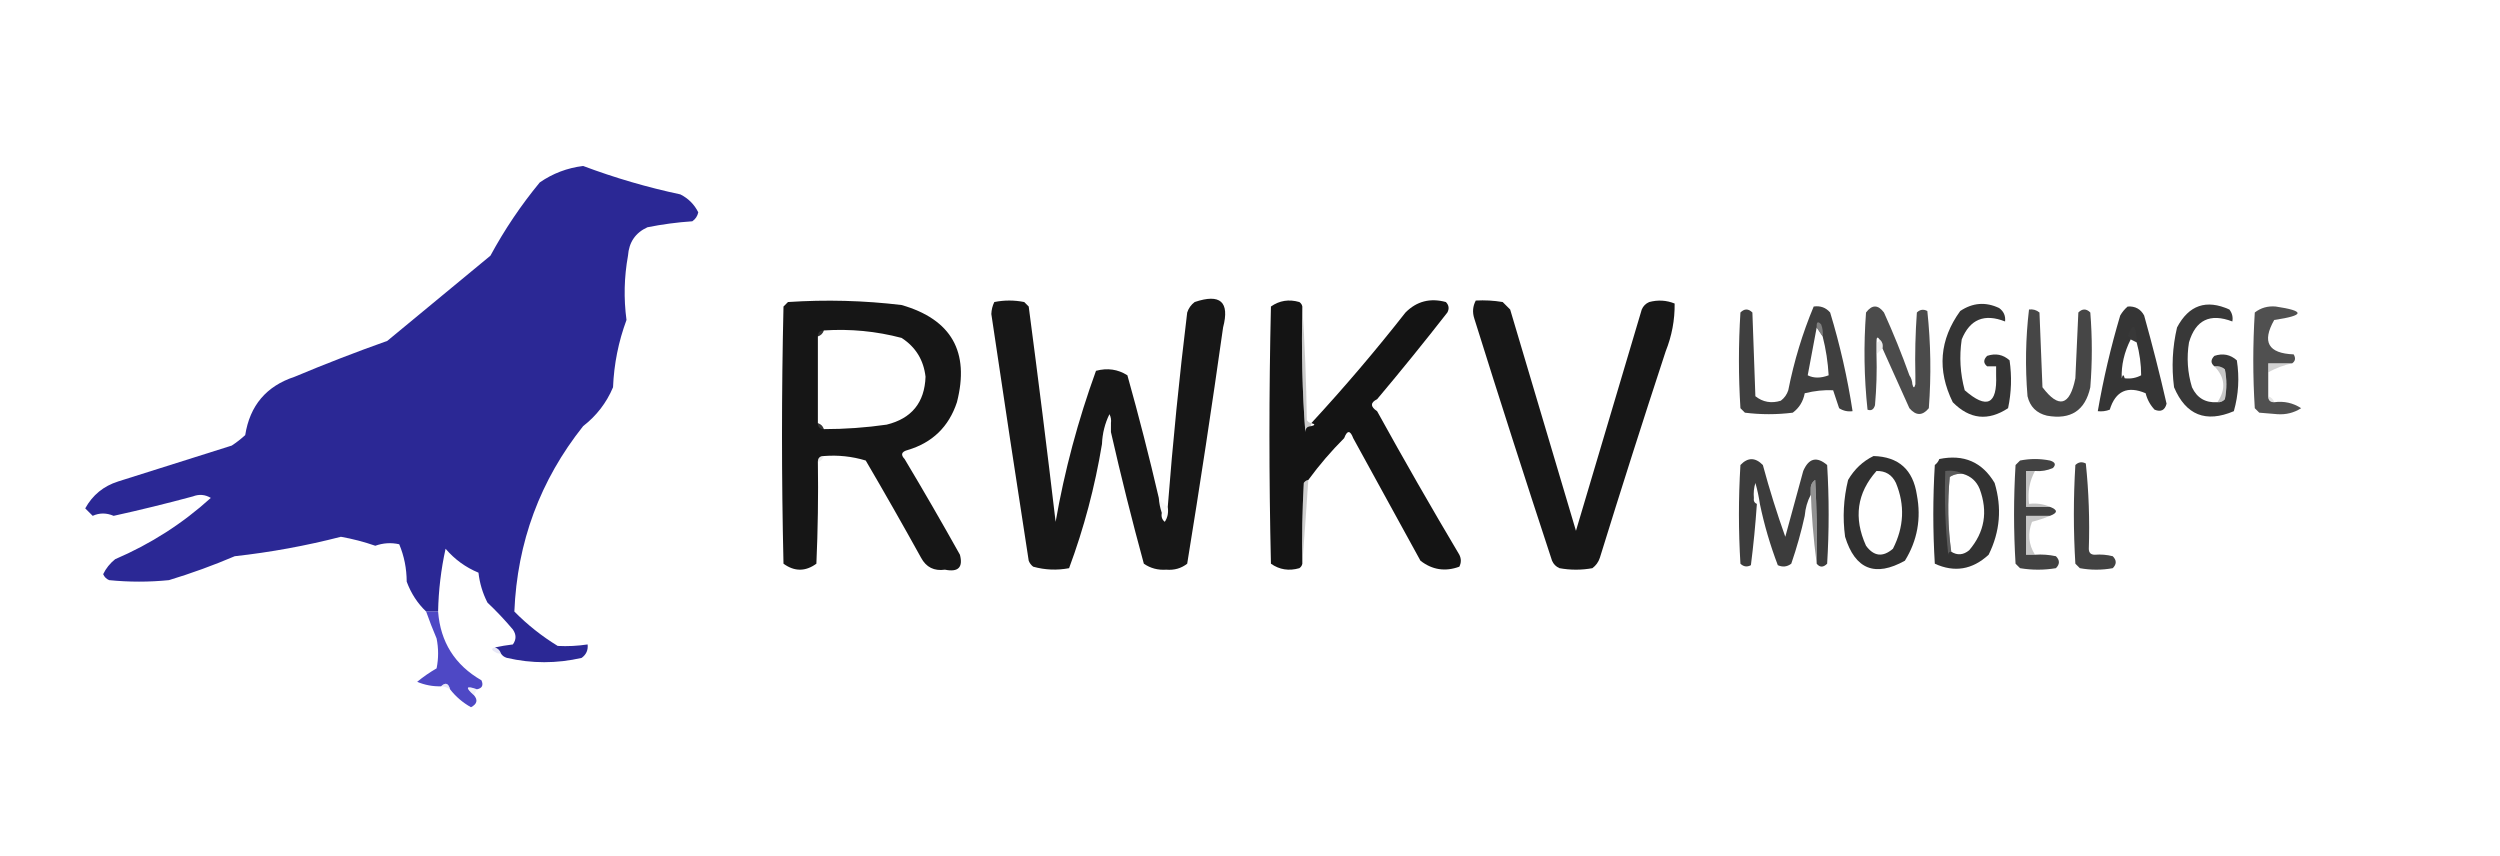
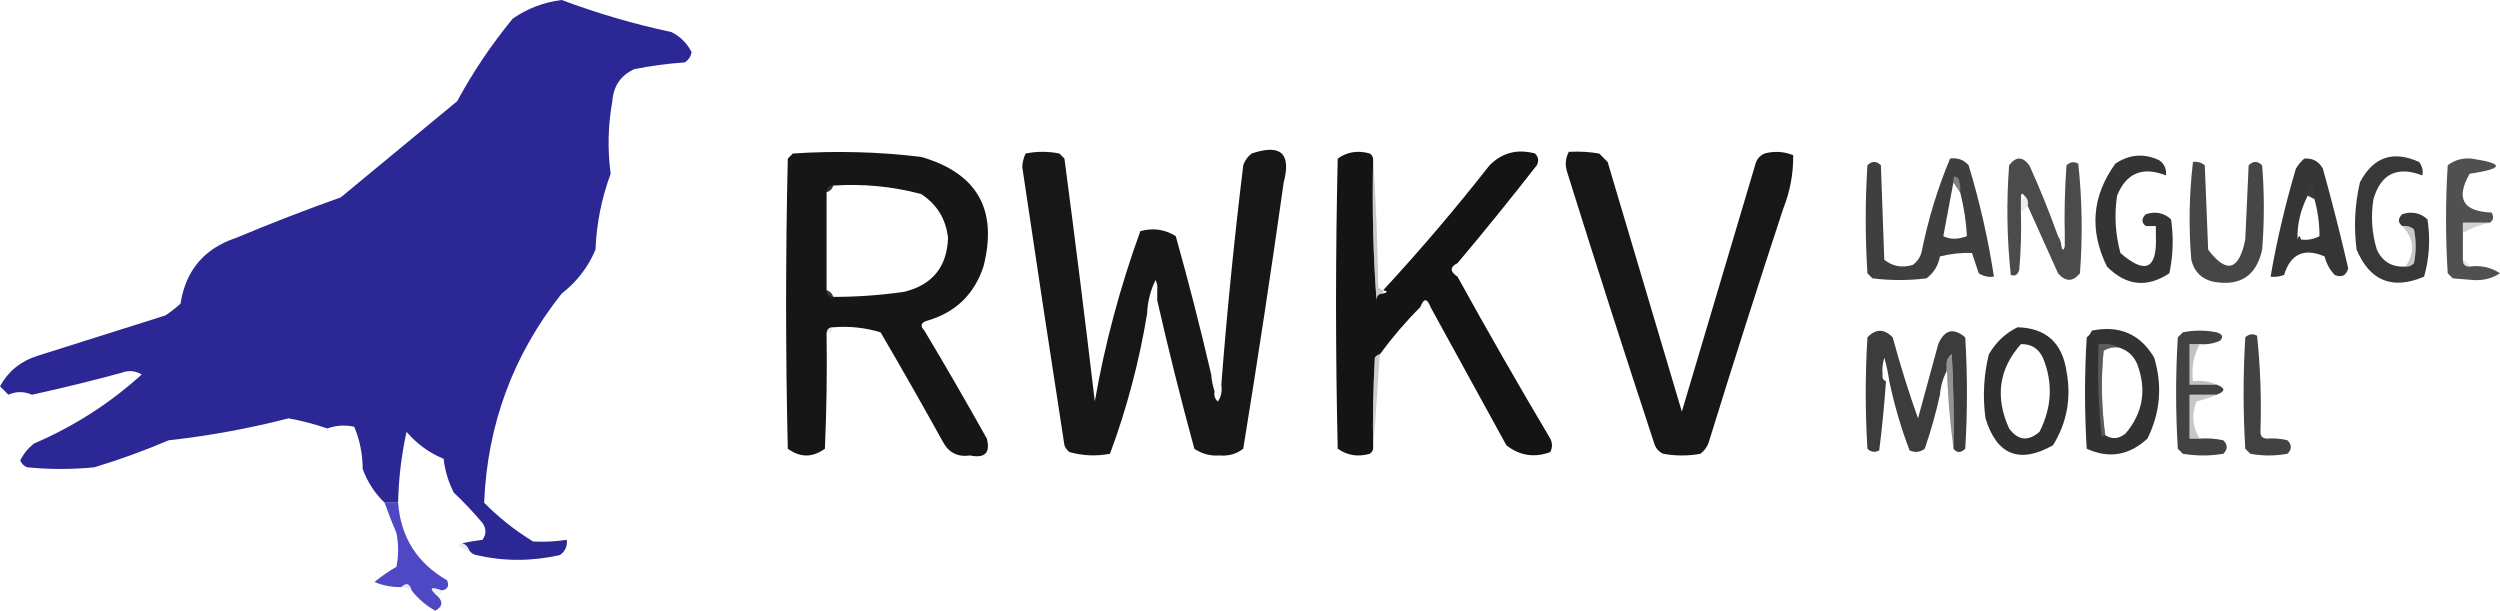
- <svg xmlns="http://www.w3.org/2000/svg" version="1.1" width="836px" height="286px" style="shape-rendering:geometricPrecision; text-rendering:geometricPrecision; image-rendering:optimizeQuality; fill-rule:evenodd; clip-rule:evenodd">
-   <g>
-     <path style="opacity:0.288" fill="#fefffe" d="M -0.5,-0.5 C 0.167,-0.5 0.833,-0.5 1.5,-0.5C 1.167,0.5 0.5,1.167 -0.5,1.5C -0.5,0.833 -0.5,0.167 -0.5,-0.5 Z" />
+ <svg xmlns="http://www.w3.org/2000/svg" version="1.1" width="741" height="181" style="clip-rule:evenodd;fill-rule:evenodd;image-rendering:optimizeQuality;shape-rendering:geometricPrecision;text-rendering:geometricPrecision" id="svg50">
+   <defs id="defs50" />
+   <g id="g3" transform="translate(-28.5,-55.5)">
+     <path style="opacity:0.989" fill="#292694" d="m 167.5,218.5 c -0.333,-1 -1,-1.667 -2,-2 1.895,-0.413 3.895,-0.747 6,-1 1.181,-1.635 1.181,-3.302 0,-5 -2.678,-3.177 -5.512,-6.177 -8.5,-9 -1.605,-3.148 -2.605,-6.481 -3,-10 -4.288,-1.77 -7.955,-4.437 -11,-8 -1.521,6.883 -2.354,13.883 -2.5,21 -1.333,0 -2.667,0 -4,0 -2.889,-2.756 -5.056,-6.089 -6.5,-10 -0.017,-4.393 -0.85,-8.56 -2.5,-12.5 -2.702,-0.607 -5.368,-0.44 -8,0.5 -3.759,-1.309 -7.593,-2.309 -11.5,-3 -11.696,3.013 -23.53,5.179 -35.5,6.5 -7.191,3.064 -14.525,5.73 -22,8 -6.667,0.667 -13.333,0.667 -20,0 -0.928,-0.388 -1.595,-1.055 -2,-2 0.939,-1.944 2.273,-3.611 4,-5 11.891,-5.101 22.558,-11.934 32,-20.5 -1.921,-1.141 -3.921,-1.308 -6,-0.5 -8.786,2.373 -17.619,4.54 -26.5,6.5 -2.408,-1.036 -4.741,-1.036 -7,0 -0.833,-0.833 -1.667,-1.667 -2.5,-2.5 2.455,-4.452 6.121,-7.452 11,-9 12.69,-4.004 25.356,-8.004 38,-12 1.591,-1.046 3.091,-2.213 4.5,-3.5 1.554,-9.884 7.054,-16.384 16.5,-19.5 10.272,-4.308 20.605,-8.308 31,-12 11.5,-9.5 23,-19 34.5,-28.5 4.717,-8.713 10.217,-16.879 16.5,-24.5 4.359,-3.01 9.192,-4.843 14.5,-5.5 10.591,3.975 21.424,7.141 32.5,9.5 2.679,1.346 4.679,3.346 6,6 -0.259,1.261 -0.926,2.261 -2,3 -5.047,0.338 -10.047,1.005 -15,2 -4.006,1.828 -6.173,4.995 -6.5,9.5 -1.294,7.166 -1.461,14.332 -0.5,21.5 -2.684,7.242 -4.184,14.742 -4.5,22.5 -2.184,5.188 -5.518,9.522 -10,13 -14.382,18.112 -22.049,38.778 -23,62 4.378,4.435 9.212,8.268 14.5,11.5 3.326,0.172 6.659,0.005 10,-0.5 0.203,1.89 -0.463,3.39 -2,4.5 -8.338,1.918 -16.672,1.918 -25,0 -0.916,-0.278 -1.582,-0.778 -2,-1.5 z" id="path3" />
  </g>
-   <g>
-     <path style="opacity:0.288" fill="#fefffe" d="M 833.5,-0.5 C 834.167,-0.5 834.833,-0.5 835.5,-0.5C 835.5,0.167 835.5,0.833 835.5,1.5C 834.5,1.167 833.833,0.5 833.5,-0.5 Z" />
+   <g id="g4" transform="translate(-28.5,-55.5)">
+     <path style="opacity:0.957" fill="#0c0c0c" d="m 303.5,150.5 c -2.052,0.553 -2.385,1.553 -1,3 6.271,10.478 12.437,21.145 18.5,32 1.1,4.235 -0.567,5.901 -5,5 -3.63,0.519 -6.296,-0.815 -8,-4 -6.04,-10.915 -12.207,-21.748 -18.5,-32.5 -4.536,-1.379 -9.203,-1.879 -14,-1.5 -1.333,0 -2,0.667 -2,2 0.167,11.338 0,22.672 -0.5,34 -3.667,2.667 -7.333,2.667 -11,0 -0.667,-28.667 -0.667,-57.333 0,-86 0.5,-0.5 1,-1 1.5,-1.5 12.705,-0.848 25.371,-0.515 38,1 16.652,4.8 22.819,15.633 18.5,32.5 -2.72,8.22 -8.22,13.553 -16.5,16 z m -28,-40 c 8.831,-0.58 17.498,0.253 26,2.5 4.693,3.047 7.36,7.38 8,13 -0.305,8.61 -4.638,13.943 -13,16 -6.967,0.997 -13.967,1.497 -21,1.5 -0.333,-1 -1,-1.667 -2,-2 0,-9.667 0,-19.333 0,-29 1,-0.333 1.667,-1 2,-2 z" id="path4" />
  </g>
-   <g>
-     <path style="opacity:0.989" fill="#292694" d="M 167.5,218.5 C 167.167,217.5 166.5,216.833 165.5,216.5C 167.395,216.087 169.395,215.753 171.5,215.5C 172.681,213.865 172.681,212.198 171.5,210.5C 168.822,207.323 165.988,204.323 163,201.5C 161.395,198.352 160.395,195.019 160,191.5C 155.712,189.73 152.045,187.063 149,183.5C 147.479,190.383 146.646,197.383 146.5,204.5C 145.167,204.5 143.833,204.5 142.5,204.5C 139.611,201.744 137.444,198.411 136,194.5C 135.983,190.107 135.15,185.94 133.5,182C 130.798,181.393 128.132,181.56 125.5,182.5C 121.741,181.191 117.907,180.191 114,179.5C 102.304,182.513 90.47,184.679 78.5,186C 71.309,189.064 63.975,191.73 56.5,194C 49.833,194.667 43.167,194.667 36.5,194C 35.572,193.612 34.905,192.945 34.5,192C 35.439,190.056 36.773,188.389 38.5,187C 50.391,181.899 61.058,175.066 70.5,166.5C 68.579,165.359 66.579,165.192 64.5,166C 55.714,168.373 46.881,170.54 38,172.5C 35.593,171.464 33.259,171.464 31,172.5C 30.167,171.667 29.333,170.833 28.5,170C 30.955,165.548 34.621,162.548 39.5,161C 52.19,156.996 64.856,152.996 77.5,149C 79.091,147.954 80.591,146.787 82,145.5C 83.554,135.616 89.054,129.116 98.5,126C 108.772,121.692 119.105,117.692 129.5,114C 141,104.5 152.5,95 164,85.5C 168.717,76.787 174.217,68.621 180.5,61C 184.859,57.99 189.692,56.157 195,55.5C 205.591,59.475 216.424,62.641 227.5,65C 230.179,66.346 232.179,68.346 233.5,71C 233.241,72.261 232.574,73.261 231.5,74C 226.453,74.338 221.453,75.005 216.5,76C 212.494,77.828 210.327,80.995 210,85.5C 208.706,92.666 208.539,99.832 209.5,107C 206.816,114.242 205.316,121.742 205,129.5C 202.816,134.688 199.482,139.022 195,142.5C 180.618,160.612 172.951,181.278 172,204.5C 176.378,208.935 181.212,212.768 186.5,216C 189.826,216.172 193.159,216.005 196.5,215.5C 196.703,217.39 196.037,218.89 194.5,220C 186.162,221.918 177.828,221.918 169.5,220C 168.584,219.722 167.918,219.222 167.5,218.5 Z" />
+   <g id="g5" transform="translate(-28.5,-55.5)">
+     <path style="opacity:0.961" fill="#0e0e0e" d="m 387.5,166.5 c 0.129,1.716 0.462,3.383 1,5 -0.237,1.291 0.096,2.291 1,3 0.951,-1.419 1.284,-3.085 1,-5 1.689,-21.705 3.856,-43.372 6.5,-65 0.465,-1.431 1.299,-2.597 2.5,-3.5 8.586,-2.907 11.753,-0.073 9.5,8.5 -3.721,26.382 -7.721,52.715 -12,79 -1.996,1.559 -4.329,2.226 -7,2 -2.793,0.195 -5.293,-0.471 -7.5,-2 -3.983,-14.597 -7.649,-29.264 -11,-44 0,-0.667 0,-1.333 0,-2 0,-0.333 0,-0.667 0,-1 0.149,-1.052 -0.017,-2.052 -0.5,-3 -1.524,3.11 -2.358,6.444 -2.5,10 -2.355,14.256 -6.021,28.089 -11,41.5 -4.058,0.767 -8.058,0.6 -12,-0.5 -0.692,-0.525 -1.192,-1.192 -1.5,-2 -4.26,-27.486 -8.427,-54.986 -12.5,-82.5 0.059,-1.436 0.392,-2.769 1,-4 3.333,-0.667 6.667,-0.667 10,0 0.5,0.5 1,1 1.5,1.5 3.192,24.203 6.192,48.203 9,72 2.98,-17.077 7.48,-33.91 13.5,-50.5 3.817,-1.023 7.317,-0.523 10.5,1.5 3.815,13.606 7.315,27.273 10.5,41 z" id="path5" />
  </g>
-   <g>
-     <path style="opacity:0.957" fill="#0c0c0c" d="M 303.5,150.5 C 301.448,151.053 301.115,152.053 302.5,153.5C 308.771,163.978 314.937,174.645 321,185.5C 322.1,189.735 320.433,191.401 316,190.5C 312.37,191.019 309.704,189.685 308,186.5C 301.96,175.585 295.793,164.752 289.5,154C 284.964,152.621 280.297,152.121 275.5,152.5C 274.167,152.5 273.5,153.167 273.5,154.5C 273.667,165.838 273.5,177.172 273,188.5C 269.333,191.167 265.667,191.167 262,188.5C 261.333,159.833 261.333,131.167 262,102.5C 262.5,102 263,101.5 263.5,101C 276.205,100.152 288.871,100.485 301.5,102C 318.152,106.8 324.319,117.633 320,134.5C 317.28,142.72 311.78,148.053 303.5,150.5 Z M 275.5,110.5 C 284.331,109.92 292.998,110.753 301.5,113C 306.193,116.047 308.86,120.38 309.5,126C 309.195,134.61 304.862,139.943 296.5,142C 289.533,142.997 282.533,143.497 275.5,143.5C 275.167,142.5 274.5,141.833 273.5,141.5C 273.5,131.833 273.5,122.167 273.5,112.5C 274.5,112.167 275.167,111.5 275.5,110.5 Z" />
+   <g id="g6" transform="translate(-28.5,-55.5)">
+     <path style="opacity:0.957" fill="#090909" d="m 435.5,102.5 c -0.332,14.746 10e-4,28.746 1,42 1,-0.333 1.667,-1 2,-2 1.333,-0.333 1.333,-0.667 0,-1 10.946,-11.85 21.446,-24.183 31.5,-37 3.743,-3.759 8.243,-4.926 13.5,-3.5 1.017,1.049 1.184,2.216 0.5,3.5 -7.667,9.831 -15.501,19.497 -23.5,29 -2.281,1.134 -2.281,2.468 0,4 8.902,16.136 18.069,32.136 27.5,48 0.667,1.333 0.667,2.667 0,4 -4.729,1.735 -9.063,1.068 -13,-2 -7.512,-13.694 -15.012,-27.36 -22.5,-41 -1,-2.667 -2,-2.667 -3,0 -4.345,4.347 -8.345,9.014 -12,14 -0.617,0.111 -1.117,0.444 -1.5,1 -0.5,8.994 -0.666,17.994 -0.5,27 -0.111,0.617 -0.444,1.117 -1,1.5 -3.493,1.004 -6.659,0.504 -9.5,-1.5 -0.667,-28.667 -0.667,-57.333 0,-86 2.841,-2.004 6.007,-2.504 9.5,-1.5 0.556,0.383 0.889,0.883 1,1.5 z m 3,40 c -0.333,1 -1,1.667 -2,2 0,-1.333 0.667,-2 2,-2 z" id="path6" />
  </g>
-   <g>
-     <path style="opacity:0.961" fill="#0e0e0e" d="M 387.5,166.5 C 387.629,168.216 387.962,169.883 388.5,171.5C 388.263,172.791 388.596,173.791 389.5,174.5C 390.451,173.081 390.784,171.415 390.5,169.5C 392.189,147.795 394.356,126.128 397,104.5C 397.465,103.069 398.299,101.903 399.5,101C 408.086,98.093 411.253,100.927 409,109.5C 405.279,135.882 401.279,162.215 397,188.5C 395.004,190.059 392.671,190.726 390,190.5C 387.207,190.695 384.707,190.029 382.5,188.5C 378.517,173.903 374.851,159.236 371.5,144.5C 371.5,143.833 371.5,143.167 371.5,142.5C 371.5,142.167 371.5,141.833 371.5,141.5C 371.649,140.448 371.483,139.448 371,138.5C 369.476,141.61 368.642,144.944 368.5,148.5C 366.145,162.756 362.479,176.589 357.5,190C 353.442,190.767 349.442,190.6 345.5,189.5C 344.808,188.975 344.308,188.308 344,187.5C 339.74,160.014 335.573,132.514 331.5,105C 331.559,103.564 331.892,102.231 332.5,101C 335.833,100.333 339.167,100.333 342.5,101C 343,101.5 343.5,102 344,102.5C 347.192,126.703 350.192,150.703 353,174.5C 355.98,157.423 360.48,140.59 366.5,124C 370.317,122.977 373.817,123.477 377,125.5C 380.815,139.106 384.315,152.773 387.5,166.5 Z" />
+   <g id="g7" transform="translate(-28.5,-55.5)">
+     <path style="opacity:0.966" fill="#101010" d="m 493.5,100.5 c 3.018,-0.165 6.018,0.002 9,0.5 0.833,0.833 1.667,1.667 2.5,2.5 7.333,24.667 14.667,49.333 22,74 7.309,-24.6 14.642,-49.267 22,-74 0.5,-1.167 1.333,-2 2.5,-2.5 2.929,-0.777 5.763,-0.61 8.5,0.5 0.07,5.479 -0.93,10.813 -3,16 -7.535,22.938 -14.868,45.938 -22,69 -0.465,1.431 -1.299,2.597 -2.5,3.5 -3.667,0.667 -7.333,0.667 -11,0 -1.167,-0.5 -2,-1.333 -2.5,-2.5 -8.868,-26.938 -17.535,-53.938 -26,-81 -0.678,-2.098 -0.511,-4.098 0.5,-6 z" id="path7" />
  </g>
-   <g>
-     <path style="opacity:0.957" fill="#090909" d="M 435.5,102.5 C 435.168,117.246 435.501,131.246 436.5,144.5C 437.5,144.167 438.167,143.5 438.5,142.5C 439.833,142.167 439.833,141.833 438.5,141.5C 449.446,129.65 459.946,117.317 470,104.5C 473.743,100.741 478.243,99.574 483.5,101C 484.517,102.049 484.684,103.216 484,104.5C 476.333,114.331 468.499,123.997 460.5,133.5C 458.219,134.634 458.219,135.968 460.5,137.5C 469.402,153.636 478.569,169.636 488,185.5C 488.667,186.833 488.667,188.167 488,189.5C 483.271,191.235 478.937,190.568 475,187.5C 467.488,173.806 459.988,160.14 452.5,146.5C 451.5,143.833 450.5,143.833 449.5,146.5C 445.155,150.847 441.155,155.514 437.5,160.5C 436.883,160.611 436.383,160.944 436,161.5C 435.5,170.494 435.334,179.494 435.5,188.5C 435.389,189.117 435.056,189.617 434.5,190C 431.007,191.004 427.841,190.504 425,188.5C 424.333,159.833 424.333,131.167 425,102.5C 427.841,100.496 431.007,99.996 434.5,101C 435.056,101.383 435.389,101.883 435.5,102.5 Z M 438.5,142.5 C 438.167,143.5 437.5,144.167 436.5,144.5C 436.5,143.167 437.167,142.5 438.5,142.5 Z" />
+   <g id="g8" transform="translate(-28.5,-55.5)">
+     <path style="opacity:0.884" fill="#1a1a1a" d="m 667.5,125.5 c 0,-1 0,-2 0,-3 -1,0 -2,0 -3,0 -1.291,-1.042 -1.291,-2.208 0,-3.5 2.847,-0.944 5.347,-0.444 7.5,1.5 0.784,5.387 0.618,10.72 -0.5,16 -6.673,4.396 -12.84,3.729 -18.5,-2 -5.274,-10.746 -4.441,-20.913 2.5,-30.5 4.17,-2.788 8.503,-3.121 13,-1 1.537,1.11 2.203,2.61 2,4.5 -6.933,-2.738 -11.766,-0.738 -14.5,6 -0.851,5.753 -0.517,11.42 1,17 7.402,6.443 10.902,4.777 10.5,-5 z" id="path8" />
  </g>
-   <g>
-     <path style="opacity:0.966" fill="#101010" d="M 493.5,100.5 C 496.518,100.335 499.518,100.502 502.5,101C 503.333,101.833 504.167,102.667 505,103.5C 512.333,128.167 519.667,152.833 527,177.5C 534.309,152.9 541.642,128.233 549,103.5C 549.5,102.333 550.333,101.5 551.5,101C 554.429,100.223 557.263,100.39 560,101.5C 560.07,106.979 559.07,112.313 557,117.5C 549.465,140.438 542.132,163.438 535,186.5C 534.535,187.931 533.701,189.097 532.5,190C 528.833,190.667 525.167,190.667 521.5,190C 520.333,189.5 519.5,188.667 519,187.5C 510.132,160.562 501.465,133.562 493,106.5C 492.322,104.402 492.489,102.402 493.5,100.5 Z" />
+   <g id="g9" transform="translate(-28.5,-55.5)">
+     <path style="opacity:0.845" fill="#141414" d="m 741.5,134.5 c 0.996,0.086 1.829,-0.248 2.5,-1 0.667,-3.333 0.667,-6.667 0,-10 -1.011,-0.837 -2.178,-1.17 -3.5,-1 -1.291,-1.042 -1.291,-2.208 0,-3.5 2.847,-0.944 5.347,-0.444 7.5,1.5 0.903,5.781 0.57,11.447 -1,17 -9.382,3.986 -16.048,1.319 -20,-8 -0.877,-6.749 -0.544,-13.416 1,-20 3.955,-7.485 9.789,-9.485 17.5,-6 0.929,1.189 1.262,2.522 1,4 -7.455,-2.855 -12.288,-0.522 -14.5,7 -0.826,5.089 -0.492,10.089 1,15 1.674,3.589 4.507,5.255 8.5,5 z" id="path9" />
  </g>
-   <g>
-     <path style="opacity:0.884" fill="#1a1a1a" d="M 667.5,125.5 C 667.5,124.5 667.5,123.5 667.5,122.5C 666.5,122.5 665.5,122.5 664.5,122.5C 663.209,121.458 663.209,120.292 664.5,119C 667.347,118.056 669.847,118.556 672,120.5C 672.784,125.887 672.618,131.22 671.5,136.5C 664.827,140.896 658.66,140.229 653,134.5C 647.726,123.754 648.559,113.587 655.5,104C 659.67,101.212 664.003,100.879 668.5,103C 670.037,104.11 670.703,105.61 670.5,107.5C 663.567,104.762 658.734,106.762 656,113.5C 655.149,119.253 655.483,124.92 657,130.5C 664.402,136.943 667.902,135.277 667.5,125.5 Z" />
+   <g id="g10" transform="translate(-28.5,-55.5)">
+     <path style="opacity:0.436" fill="#858585" d="m 435.5,102.5 c 0.831,12.493 1.331,25.16 1.5,38 0.383,0.556 0.883,0.889 1.5,1 0,0.333 0,0.667 0,1 -1.333,0 -2,0.667 -2,2 -0.999,-13.254 -1.332,-27.254 -1,-42 z" id="path10" />
  </g>
-   <g>
-     <path style="opacity:0.845" fill="#141414" d="M 741.5,134.5 C 742.496,134.586 743.329,134.252 744,133.5C 744.667,130.167 744.667,126.833 744,123.5C 742.989,122.663 741.822,122.33 740.5,122.5C 739.209,121.458 739.209,120.292 740.5,119C 743.347,118.056 745.847,118.556 748,120.5C 748.903,126.281 748.57,131.947 747,137.5C 737.618,141.486 730.952,138.819 727,129.5C 726.123,122.751 726.456,116.084 728,109.5C 731.955,102.015 737.789,100.015 745.5,103.5C 746.429,104.689 746.762,106.022 746.5,107.5C 739.045,104.645 734.212,106.978 732,114.5C 731.174,119.589 731.508,124.589 733,129.5C 734.674,133.089 737.507,134.755 741.5,134.5 Z" />
+   <g id="g11" transform="translate(-28.5,-55.5)">
+     <path style="opacity:0.838" fill="#1a1a1a" d="m 606.5,102.5 c 2.222,-0.322 4.056,0.345 5.5,2 3.294,10.841 5.794,21.841 7.5,33 -1.644,0.214 -3.144,-0.12 -4.5,-1 -0.667,-2 -1.333,-4 -2,-6 -3.019,-0.146 -6.185,0.188 -9.5,1 -0.51,2.73 -1.844,4.897 -4,6.5 -5.333,0.667 -10.667,0.667 -16,0 -0.5,-0.5 -1,-1 -1.5,-1.5 -0.667,-10.667 -0.667,-21.333 0,-32 1.333,-1.333 2.667,-1.333 4,0 0.333,9.333 0.667,18.667 1,28 2.497,1.978 5.331,2.478 8.5,1.5 1.201,-0.903 2.035,-2.069 2.5,-3.5 1.923,-9.714 4.757,-19.047 8.5,-28 z m 1,7 c 0.667,1 1.333,2 2,3 1.085,4.26 1.752,8.594 2,13 -2.672,1.009 -5.005,1.009 -7,0 1.021,-5.358 2.021,-10.692 3,-16 z" id="path11" />
  </g>
-   <g>
-     <path style="opacity:0.436" fill="#858585" d="M 435.5,102.5 C 436.331,114.993 436.831,127.66 437,140.5C 437.383,141.056 437.883,141.389 438.5,141.5C 438.5,141.833 438.5,142.167 438.5,142.5C 437.167,142.5 436.5,143.167 436.5,144.5C 435.501,131.246 435.168,117.246 435.5,102.5 Z" />
+   <g id="g12" transform="translate(-28.5,-55.5)">
+     <path style="opacity:0.764" fill="#141414" d="m 638.5,125.5 c 0.61,0.891 0.943,1.891 1,3 0.333,1.333 0.667,1.333 1,0 0,-1 0,-2 0,-3 -0.166,-7.008 0,-14.008 0.5,-21 1.049,-1.017 2.216,-1.184 3.5,-0.5 1.153,10.757 1.32,21.59 0.5,32.5 -2.12,2.58 -4.287,2.58 -6.5,0 -3.014,-6.693 -6.014,-13.359 -9,-20 0.237,-1.291 -0.096,-2.291 -1,-3 -0.706,-1.057 -1.039,-0.724 -1,1 0,1.333 0,2.667 0,4 0.166,5.676 -10e-4,11.343 -0.5,17 -0.423,1.456 -1.256,1.956 -2.5,1.5 -1.153,-10.757 -1.32,-21.59 -0.5,-32.5 2,-2.667 4,-2.667 6,0 3.136,6.916 5.97,13.916 8.5,21 z" id="path12" />
  </g>
-   <g>
-     <path style="opacity:0.838" fill="#1a1a1a" d="M 606.5,102.5 C 608.722,102.178 610.556,102.845 612,104.5C 615.294,115.341 617.794,126.341 619.5,137.5C 617.856,137.714 616.356,137.38 615,136.5C 614.333,134.5 613.667,132.5 613,130.5C 609.981,130.354 606.815,130.688 603.5,131.5C 602.99,134.23 601.656,136.397 599.5,138C 594.167,138.667 588.833,138.667 583.5,138C 583,137.5 582.5,137 582,136.5C 581.333,125.833 581.333,115.167 582,104.5C 583.333,103.167 584.667,103.167 586,104.5C 586.333,113.833 586.667,123.167 587,132.5C 589.497,134.478 592.331,134.978 595.5,134C 596.701,133.097 597.535,131.931 598,130.5C 599.923,120.786 602.757,111.453 606.5,102.5 Z M 607.5,109.5 C 608.167,110.5 608.833,111.5 609.5,112.5C 610.585,116.76 611.252,121.094 611.5,125.5C 608.828,126.509 606.495,126.509 604.5,125.5C 605.521,120.142 606.521,114.808 607.5,109.5 Z" />
+   <g id="g13" transform="translate(-28.5,-55.5)">
+     <path style="opacity:0.883" fill="#1b1b1b" d="m 711.5,102.5 c 2.493,-0.171 4.326,0.829 5.5,3 2.735,9.774 5.235,19.608 7.5,29.5 -0.559,2.188 -1.893,2.854 -4,2 -1.466,-1.552 -2.466,-3.386 -3,-5.5 -6.076,-2.583 -10.076,-0.749 -12,5.5 -1.293,0.49 -2.627,0.657 -4,0.5 1.863,-10.787 4.363,-21.454 7.5,-32 0.698,-1.191 1.531,-2.191 2.5,-3 z m 1,11 c 0.667,0.333 1.333,0.667 2,1 0.997,3.637 1.497,7.304 1.5,11 -1.699,0.906 -3.533,1.239 -5.5,1 -0.333,-1.333 -0.667,-1.333 -1,0 -0.164,-4.365 0.836,-8.698 3,-13 z" id="path13" />
  </g>
-   <g>
-     <path style="opacity:0.764" fill="#141414" d="M 638.5,125.5 C 639.11,126.391 639.443,127.391 639.5,128.5C 639.833,129.833 640.167,129.833 640.5,128.5C 640.5,127.5 640.5,126.5 640.5,125.5C 640.334,118.492 640.5,111.492 641,104.5C 642.049,103.483 643.216,103.316 644.5,104C 645.653,114.757 645.82,125.59 645,136.5C 642.88,139.08 640.713,139.08 638.5,136.5C 635.486,129.807 632.486,123.141 629.5,116.5C 629.737,115.209 629.404,114.209 628.5,113.5C 627.794,112.443 627.461,112.776 627.5,114.5C 627.5,115.833 627.5,117.167 627.5,118.5C 627.666,124.176 627.499,129.843 627,135.5C 626.577,136.956 625.744,137.456 624.5,137C 623.347,126.243 623.18,115.41 624,104.5C 626,101.833 628,101.833 630,104.5C 633.136,111.416 635.97,118.416 638.5,125.5 Z" />
+   <g id="g14" transform="translate(-28.5,-55.5)">
+     <path style="opacity:0.75" fill="#161616" d="m 766.5,121.5 c -2.667,0 -5.333,0 -8,0 0,1 0,2 0,3 0,2.667 0,5.333 0,8 0,1.333 0.667,2 2,2 3.307,-0.437 6.307,0.23 9,2 -2.379,1.542 -5.046,2.209 -8,2 -2,-0.167 -4,-0.333 -6,-0.5 -0.5,-0.5 -1,-1 -1.5,-1.5 -0.667,-10.667 -0.667,-21.333 0,-32 1.996,-1.559 4.329,-2.226 7,-2 9.9,1.479 9.733,2.979 -0.5,4.5 -4.179,7.34 -2.012,11.173 6.5,11.5 0.74,1.249 0.573,2.249 -0.5,3 z" id="path14" />
  </g>
-   <g>
-     <path style="opacity:0.883" fill="#1b1b1b" d="M 711.5,102.5 C 713.993,102.329 715.826,103.329 717,105.5C 719.735,115.274 722.235,125.108 724.5,135C 723.941,137.188 722.607,137.854 720.5,137C 719.034,135.448 718.034,133.614 717.5,131.5C 711.424,128.917 707.424,130.751 705.5,137C 704.207,137.49 702.873,137.657 701.5,137.5C 703.363,126.713 705.863,116.046 709,105.5C 709.698,104.309 710.531,103.309 711.5,102.5 Z M 712.5,113.5 C 713.167,113.833 713.833,114.167 714.5,114.5C 715.497,118.137 715.997,121.804 716,125.5C 714.301,126.406 712.467,126.739 710.5,126.5C 710.167,125.167 709.833,125.167 709.5,126.5C 709.336,122.135 710.336,117.802 712.5,113.5 Z" />
+   <g id="g15" transform="translate(-28.5,-55.5)">
+     <path style="opacity:0.809" fill="#1b1b1b" d="m 678.5,103.5 c 1.322,-0.17 2.489,0.163 3.5,1 0.333,8.333 0.667,16.667 1,25 5.465,7.217 9.131,6.217 11,-3 0.333,-7.333 0.667,-14.667 1,-22 1.333,-1.333 2.667,-1.333 4,0 0.667,8.333 0.667,16.667 0,25 -1.709,7.779 -6.542,10.945 -14.5,9.5 -3.5,-0.833 -5.667,-3 -6.5,-6.5 -0.806,-9.744 -0.639,-19.411 0.5,-29 z" id="path15" />
  </g>
-   <g>
-     <path style="opacity:0.75" fill="#161616" d="M 766.5,121.5 C 763.833,121.5 761.167,121.5 758.5,121.5C 758.5,122.5 758.5,123.5 758.5,124.5C 758.5,127.167 758.5,129.833 758.5,132.5C 758.5,133.833 759.167,134.5 760.5,134.5C 763.807,134.063 766.807,134.73 769.5,136.5C 767.121,138.042 764.454,138.709 761.5,138.5C 759.5,138.333 757.5,138.167 755.5,138C 755,137.5 754.5,137 754,136.5C 753.333,125.833 753.333,115.167 754,104.5C 755.996,102.941 758.329,102.274 761,102.5C 770.9,103.979 770.733,105.479 760.5,107C 756.321,114.34 758.488,118.173 767,118.5C 767.74,119.749 767.573,120.749 766.5,121.5 Z" />
+   <g id="g16" transform="translate(-28.5,-55.5)">
+     <path style="opacity:0.78" fill="#919191" d="m 609.5,112.5 c -0.667,-1 -1.333,-2 -2,-3 -0.107,-1.879 0.393,-2.212 1.5,-1 0.49,1.293 0.657,2.627 0.5,4 z" id="path16" />
  </g>
-   <g>
-     <path style="opacity:0.809" fill="#1b1b1b" d="M 678.5,103.5 C 679.822,103.33 680.989,103.663 682,104.5C 682.333,112.833 682.667,121.167 683,129.5C 688.465,136.717 692.131,135.717 694,126.5C 694.333,119.167 694.667,111.833 695,104.5C 696.333,103.167 697.667,103.167 699,104.5C 699.667,112.833 699.667,121.167 699,129.5C 697.291,137.279 692.458,140.445 684.5,139C 681,138.167 678.833,136 678,132.5C 677.194,122.756 677.361,113.089 678.5,103.5 Z" />
+   <g id="g17" transform="translate(-28.5,-55.5)">
+     <path style="opacity:0.023" fill="#e4e4e4" d="m 714.5,114.5 c -0.667,-0.333 -1.333,-0.667 -2,-1 0,-0.667 -0.333,-1 -1,-1 1.757,-4.775 2.757,-4.108 3,2 z" id="path17" />
  </g>
-   <g>
-     <path style="opacity:0.78" fill="#919191" d="M 609.5,112.5 C 608.833,111.5 608.167,110.5 607.5,109.5C 607.393,107.621 607.893,107.288 609,108.5C 609.49,109.793 609.657,111.127 609.5,112.5 Z" />
+   <g id="g18" transform="translate(-28.5,-55.5)">
+     <path style="opacity:0.12" fill="#fefffe" d="m 275.5,110.5 c -0.333,1 -1,1.667 -2,2 0,-1.333 0.667,-2 2,-2 z" id="path18" />
  </g>
-   <g>
-     <path style="opacity:0.023" fill="#e4e4e4" d="M 714.5,114.5 C 713.833,114.167 713.167,113.833 712.5,113.5C 712.5,112.833 712.167,112.5 711.5,112.5C 713.257,107.725 714.257,108.392 714.5,114.5 Z" />
+   <g id="g19" transform="translate(-28.5,-55.5)">
+     <path style="opacity:0.331" fill="#c8c8c8" d="m 628.5,113.5 c 0.904,0.709 1.237,1.709 1,3 -0.667,0.667 -1.333,1.333 -2,2 0,-1.333 0,-2.667 0,-4 0.667,0 1,-0.333 1,-1 z" id="path19" />
  </g>
-   <g>
-     <path style="opacity:0.12" fill="#fefffe" d="M 275.5,110.5 C 275.167,111.5 274.5,112.167 273.5,112.5C 273.5,111.167 274.167,110.5 275.5,110.5 Z" />
+   <g id="g20" transform="translate(-28.5,-55.5)">
+     <path style="opacity:0.385" fill="#8c8c8c" d="m 766.5,121.5 c -2.772,0.582 -5.439,1.582 -8,3 0,-1 0,-2 0,-3 2.667,0 5.333,0 8,0 z" id="path20" />
  </g>
-   <g>
-     <path style="opacity:0.331" fill="#c8c8c8" d="M 628.5,113.5 C 629.404,114.209 629.737,115.209 629.5,116.5C 628.833,117.167 628.167,117.833 627.5,118.5C 627.5,117.167 627.5,115.833 627.5,114.5C 628.167,114.5 628.5,114.167 628.5,113.5 Z" />
+   <g id="g21" transform="translate(-28.5,-55.5)">
+     <path style="opacity:0.042" fill="#d2d2d2" d="m 664.5,122.5 c 1,0 2,0 3,0 0,1 0,2 0,3 -1.333,-0.667 -2.333,-1.667 -3,-3 z" id="path21" />
  </g>
-   <g>
-     <path style="opacity:0.385" fill="#8c8c8c" d="M 766.5,121.5 C 763.728,122.082 761.061,123.082 758.5,124.5C 758.5,123.5 758.5,122.5 758.5,121.5C 761.167,121.5 763.833,121.5 766.5,121.5 Z" />
+   <g id="g22" transform="translate(-28.5,-55.5)">
+     <path style="opacity:0.013" fill="#f5f5f5" d="m 638.5,125.5 c 0.667,0 1.333,0 2,0 0,1 0,2 0,3 -0.333,0 -0.667,0 -1,0 -0.057,-1.109 -0.39,-2.109 -1,-3 z" id="path22" />
  </g>
-   <g>
-     <path style="opacity:0.042" fill="#d2d2d2" d="M 664.5,122.5 C 665.5,122.5 666.5,122.5 667.5,122.5C 667.5,123.5 667.5,124.5 667.5,125.5C 666.167,124.833 665.167,123.833 664.5,122.5 Z" />
+   <g id="g23" transform="translate(-28.5,-55.5)">
+     <path style="opacity:0.388" fill="#717171" d="m 740.5,122.5 c 1.322,-0.17 2.489,0.163 3.5,1 0.667,3.333 0.667,6.667 0,10 -0.671,0.752 -1.504,1.086 -2.5,1 2.921,-4.302 2.587,-8.302 -1,-12 z" id="path23" />
  </g>
-   <g>
-     <path style="opacity:0.013" fill="#f5f5f5" d="M 638.5,125.5 C 639.167,125.5 639.833,125.5 640.5,125.5C 640.5,126.5 640.5,127.5 640.5,128.5C 640.167,128.5 639.833,128.5 639.5,128.5C 639.443,127.391 639.11,126.391 638.5,125.5 Z" />
+   <g id="g24" transform="translate(-28.5,-55.5)">
+     <path style="opacity:0.51" fill="#cccccc" d="m 758.5,132.5 c 1,0.333 1.667,1 2,2 -1.333,0 -2,-0.667 -2,-2 z" id="path24" />
  </g>
-   <g>
-     <path style="opacity:0.388" fill="#717171" d="M 740.5,122.5 C 741.822,122.33 742.989,122.663 744,123.5C 744.667,126.833 744.667,130.167 744,133.5C 743.329,134.252 742.496,134.586 741.5,134.5C 744.421,130.198 744.087,126.198 740.5,122.5 Z" />
+   <g id="g25" transform="translate(-28.5,-55.5)">
+     <path style="opacity:0.102" fill="#d2d2d2" d="m 460.5,133.5 c 0,1.333 0,2.667 0,4 -2.281,-1.532 -2.281,-2.866 0,-4 z" id="path25" />
  </g>
-   <g>
-     <path style="opacity:0.51" fill="#cccccc" d="M 758.5,132.5 C 759.5,132.833 760.167,133.5 760.5,134.5C 759.167,134.5 758.5,133.833 758.5,132.5 Z" />
+   <g id="g26" transform="translate(-28.5,-55.5)">
+     <path style="opacity:0.178" fill="#cdcdcd" d="m 273.5,141.5 c 1,0.333 1.667,1 2,2 -1.333,0 -2,-0.667 -2,-2 z" id="path26" />
  </g>
-   <g>
-     <path style="opacity:0.102" fill="#d2d2d2" d="M 460.5,133.5 C 460.5,134.833 460.5,136.167 460.5,137.5C 458.219,135.968 458.219,134.634 460.5,133.5 Z" />
+   <g id="g27" transform="translate(-28.5,-55.5)">
+     <path style="opacity:0.038" fill="#b8b8b8" d="m 371.5,141.5 c -1.333,0.333 -1.333,0.667 0,1 0,0.667 0,1.333 0,2 -1,1.333 -2,2.667 -3,4 0.142,-3.556 0.976,-6.89 2.5,-10 0.483,0.948 0.649,1.948 0.5,3 z" id="path27" />
  </g>
-   <g>
-     <path style="opacity:0.178" fill="#cdcdcd" d="M 273.5,141.5 C 274.5,141.833 275.167,142.5 275.5,143.5C 274.167,143.5 273.5,142.833 273.5,141.5 Z" />
+   <g id="g28" transform="translate(-28.5,-55.5)">
+     <path style="opacity:0.086" fill="#f7f7f7" d="m 452.5,146.5 c -1,0 -2,0 -3,0 1,-2.667 2,-2.667 3,0 z" id="path28" />
  </g>
-   <g>
-     <path style="opacity:0.038" fill="#b8b8b8" d="M 371.5,141.5 C 370.167,141.833 370.167,142.167 371.5,142.5C 371.5,143.167 371.5,143.833 371.5,144.5C 370.5,145.833 369.5,147.167 368.5,148.5C 368.642,144.944 369.476,141.61 371,138.5C 371.483,139.448 371.649,140.448 371.5,141.5 Z" />
+   <g id="g29" transform="translate(-28.5,-55.5)">
+     <path style="opacity:0.024" fill="#cbcbcb" d="m 303.5,150.5 c -0.057,1.109 -0.39,2.109 -1,3 -1.385,-1.447 -1.052,-2.447 1,-3 z" id="path29" />
  </g>
-   <g>
-     <path style="opacity:0.086" fill="#f7f7f7" d="M 452.5,146.5 C 451.5,146.5 450.5,146.5 449.5,146.5C 450.5,143.833 451.5,143.833 452.5,146.5 Z" />
+   <g id="g30" transform="translate(-28.5,-55.5)">
+     <path style="opacity:0.357" fill="#cdcdcd" d="m 275.5,152.5 c -0.333,1 -1,1.667 -2,2 0,-1.333 0.667,-2 2,-2 z" id="path30" />
  </g>
-   <g>
-     <path style="opacity:0.024" fill="#cbcbcb" d="M 303.5,150.5 C 303.443,151.609 303.11,152.609 302.5,153.5C 301.115,152.053 301.448,151.053 303.5,150.5 Z" />
+   <g id="g31" transform="translate(-28.5,-55.5)">
+     <path style="opacity:0.837" fill="#171717" d="m 607.5,188.5 c 0.166,-9.339 0,-18.673 -0.5,-28 -1.039,0.744 -1.539,1.744 -1.5,3 0,0.667 0,1.333 0,2 -1.112,2.099 -1.779,4.433 -2,7 -1.185,5.403 -2.685,10.737 -4.5,16 -1.388,1.054 -2.888,1.22 -4.5,0.5 -2.543,-6.672 -4.543,-13.505 -6,-20.5 -0.338,-2.354 -0.838,-4.687 -1.5,-7 -0.494,1.634 -0.66,3.301 -0.5,5 -0.172,0.992 0.162,1.658 1,2 -0.47,6.899 -1.136,13.732 -2,20.5 -1.284,0.684 -2.451,0.517 -3.5,-0.5 -0.667,-11 -0.667,-22 0,-33 2.459,-2.6 4.959,-2.6 7.5,0 2.2,8.145 4.7,16.145 7.5,24 2,-7.333 4,-14.667 6,-22 1.845,-4.295 4.512,-4.962 8,-2 0.667,11 0.667,22 0,33 -1.292,1.291 -2.458,1.291 -3.5,0 z" id="path31" />
  </g>
-   <g>
-     <path style="opacity:0.357" fill="#cdcdcd" d="M 275.5,152.5 C 275.167,153.5 274.5,154.167 273.5,154.5C 273.5,153.167 274.167,152.5 275.5,152.5 Z" />
+   <g id="g32" transform="translate(-28.5,-55.5)">
+     <path style="opacity:0.906" fill="#1b1b1b" d="m 626.5,152.5 c 8.397,0.225 13.23,4.558 14.5,13 1.5,7.921 0.167,15.255 -4,22 -9.975,5.564 -16.642,2.898 -20,-8 -0.87,-6.417 -0.536,-12.751 1,-19 2.098,-3.603 4.932,-6.27 8.5,-8 z m 1,5 c 3.022,-0.072 5.188,1.262 6.5,4 3.045,7.38 2.712,14.714 -1,22 -3.374,2.905 -6.374,2.572 -9,-1 -4.211,-9.295 -3.045,-17.628 3.5,-25 z" id="path32" />
  </g>
-   <g>
-     <path style="opacity:0.837" fill="#171717" d="M 607.5,188.5 C 607.666,179.161 607.5,169.827 607,160.5C 605.961,161.244 605.461,162.244 605.5,163.5C 605.5,164.167 605.5,164.833 605.5,165.5C 604.388,167.599 603.721,169.933 603.5,172.5C 602.315,177.903 600.815,183.237 599,188.5C 597.612,189.554 596.112,189.72 594.5,189C 591.957,182.328 589.957,175.495 588.5,168.5C 588.162,166.146 587.662,163.813 587,161.5C 586.506,163.134 586.34,164.801 586.5,166.5C 586.328,167.492 586.662,168.158 587.5,168.5C 587.03,175.399 586.364,182.232 585.5,189C 584.216,189.684 583.049,189.517 582,188.5C 581.333,177.5 581.333,166.5 582,155.5C 584.459,152.9 586.959,152.9 589.5,155.5C 591.7,163.645 594.2,171.645 597,179.5C 599,172.167 601,164.833 603,157.5C 604.845,153.205 607.512,152.538 611,155.5C 611.667,166.5 611.667,177.5 611,188.5C 609.708,189.791 608.542,189.791 607.5,188.5 Z" />
+   <g id="g33" transform="translate(-28.5,-55.5)">
+     <path style="opacity:0.87" fill="#131313" d="m 648.5,153.5 c 8.176,-1.673 14.343,0.994 18.5,8 2.49,8.3 1.823,16.3 -2,24 -5.439,5.01 -11.439,6.01 -18,3 -0.667,-11 -0.667,-22 0,-33 0.717,-0.544 1.217,-1.211 1.5,-2 z m 8,5 c 2.612,0.777 4.445,2.444 5.5,5 2.826,7.609 1.659,14.443 -3.5,20.5 -1.956,1.612 -3.956,1.778 -6,0.5 -1.134,-8.255 -1.301,-16.588 -0.5,-25 1.356,-0.88 2.856,-1.214 4.5,-1 z" id="path33" />
  </g>
-   <g>
-     <path style="opacity:0.906" fill="#1b1b1b" d="M 626.5,152.5 C 634.897,152.725 639.73,157.058 641,165.5C 642.5,173.421 641.167,180.755 637,187.5C 627.025,193.064 620.358,190.398 617,179.5C 616.13,173.083 616.464,166.749 618,160.5C 620.098,156.897 622.932,154.23 626.5,152.5 Z M 627.5,157.5 C 630.522,157.428 632.688,158.762 634,161.5C 637.045,168.88 636.712,176.214 633,183.5C 629.626,186.405 626.626,186.072 624,182.5C 619.789,173.205 620.955,164.872 627.5,157.5 Z" />
+   <g id="g34" transform="translate(-28.5,-55.5)">
+     <path style="opacity:0.763" fill="#080808" d="m 680.5,157.5 c -1,0 -2,0 -3,0 0,4 0,8 0,12 2.667,0 5.333,0 8,0 2.667,1 2.667,2 0,3 -2.667,0 -5.333,0 -8,0 0,4.333 0,8.667 0,13 1,0 2,0 3,0 2.357,-0.163 4.69,0.003 7,0.5 1.333,1.333 1.333,2.667 0,4 -4,0.667 -8,0.667 -12,0 -0.5,-0.5 -1,-1 -1.5,-1.5 -0.667,-11 -0.667,-22 0,-33 0.5,-0.5 1,-1 1.5,-1.5 3.333,-0.667 6.667,-0.667 10,0 1.771,0.535 2.104,1.369 1,2.5 -1.909,0.848 -3.909,1.182 -6,1 z" id="path34" />
  </g>
-   <g>
-     <path style="opacity:0.87" fill="#131313" d="M 648.5,153.5 C 656.676,151.827 662.843,154.494 667,161.5C 669.49,169.8 668.823,177.8 665,185.5C 659.561,190.51 653.561,191.51 647,188.5C 646.333,177.5 646.333,166.5 647,155.5C 647.717,154.956 648.217,154.289 648.5,153.5 Z M 656.5,158.5 C 659.112,159.277 660.945,160.944 662,163.5C 664.826,171.109 663.659,177.943 658.5,184C 656.544,185.612 654.544,185.778 652.5,184.5C 651.366,176.245 651.199,167.912 652,159.5C 653.356,158.62 654.856,158.286 656.5,158.5 Z" />
+   <g id="g35" transform="translate(-28.5,-55.5)">
+     <path style="opacity:0.8" fill="#131313" d="m 698.5,183.5 c 0,1.333 0.667,2 2,2 2.027,-0.162 4.027,0.005 6,0.5 1.333,1.333 1.333,2.667 0,4 -3.667,0.667 -7.333,0.667 -11,0 -0.5,-0.5 -1,-1 -1.5,-1.5 -0.667,-11 -0.667,-22 0,-33 1.049,-1.017 2.216,-1.184 3.5,-0.5 0.985,9.417 1.318,18.917 1,28.5 z" id="path35" />
  </g>
-   <g>
-     <path style="opacity:0.763" fill="#080808" d="M 680.5,157.5 C 679.5,157.5 678.5,157.5 677.5,157.5C 677.5,161.5 677.5,165.5 677.5,169.5C 680.167,169.5 682.833,169.5 685.5,169.5C 688.167,170.5 688.167,171.5 685.5,172.5C 682.833,172.5 680.167,172.5 677.5,172.5C 677.5,176.833 677.5,181.167 677.5,185.5C 678.5,185.5 679.5,185.5 680.5,185.5C 682.857,185.337 685.19,185.503 687.5,186C 688.833,187.333 688.833,188.667 687.5,190C 683.5,190.667 679.5,190.667 675.5,190C 675,189.5 674.5,189 674,188.5C 673.333,177.5 673.333,166.5 674,155.5C 674.5,155 675,154.5 675.5,154C 678.833,153.333 682.167,153.333 685.5,154C 687.271,154.535 687.604,155.369 686.5,156.5C 684.591,157.348 682.591,157.682 680.5,157.5 Z" />
+   <g id="g36" transform="translate(-28.5,-55.5)">
+     <path style="opacity:0.466" fill="#898989" d="m 656.5,158.5 c -1.644,-0.214 -3.144,0.12 -4.5,1 -0.801,8.412 -0.634,16.745 0.5,25 -0.667,0 -1,0.333 -1,1 -0.994,-9.152 -1.327,-18.485 -1,-28 2.235,-0.295 4.235,0.039 6,1 z" id="path36" />
  </g>
-   <g>
-     <path style="opacity:0.8" fill="#131313" d="M 698.5,183.5 C 698.5,184.833 699.167,185.5 700.5,185.5C 702.527,185.338 704.527,185.505 706.5,186C 707.833,187.333 707.833,188.667 706.5,190C 702.833,190.667 699.167,190.667 695.5,190C 695,189.5 694.5,189 694,188.5C 693.333,177.5 693.333,166.5 694,155.5C 695.049,154.483 696.216,154.316 697.5,155C 698.485,164.417 698.818,173.917 698.5,183.5 Z" />
+   <g id="g37" transform="translate(-28.5,-55.5)">
+     <path style="opacity:0.491" fill="#838383" d="m 680.5,157.5 c -1.824,3.346 -2.49,7.013 -2,11 2.559,-0.302 4.893,0.032 7,1 -2.667,0 -5.333,0 -8,0 0,-4 0,-8 0,-12 1,0 2,0 3,0 z" id="path37" />
  </g>
-   <g>
-     <path style="opacity:0.466" fill="#898989" d="M 656.5,158.5 C 654.856,158.286 653.356,158.62 652,159.5C 651.199,167.912 651.366,176.245 652.5,184.5C 651.833,184.5 651.5,184.833 651.5,185.5C 650.506,176.348 650.173,167.015 650.5,157.5C 652.735,157.205 654.735,157.539 656.5,158.5 Z" />
+   <g id="g38" transform="translate(-28.5,-55.5)">
+     <path style="opacity:0.392" fill="#838383" d="m 437.5,160.5 c -0.616,9.463 -1.283,18.797 -2,28 -0.166,-9.006 0,-18.006 0.5,-27 0.383,-0.556 0.883,-0.889 1.5,-1 z" id="path38" />
  </g>
-   <g>
-     <path style="opacity:0.491" fill="#838383" d="M 680.5,157.5 C 678.676,160.846 678.01,164.513 678.5,168.5C 681.059,168.198 683.393,168.532 685.5,169.5C 682.833,169.5 680.167,169.5 677.5,169.5C 677.5,165.5 677.5,161.5 677.5,157.5C 678.5,157.5 679.5,157.5 680.5,157.5 Z" />
+   <g id="g39" transform="translate(-28.5,-55.5)">
+     <path style="opacity:0.025" fill="#c4c4c4" d="m 588.5,168.5 c -0.333,0 -0.667,0 -1,0 0.172,-0.992 -0.162,-1.658 -1,-2 -0.16,-1.699 0.006,-3.366 0.5,-5 0.662,2.313 1.162,4.646 1.5,7 z" id="path39" />
  </g>
-   <g>
-     <path style="opacity:0.392" fill="#838383" d="M 437.5,160.5 C 436.884,169.963 436.217,179.297 435.5,188.5C 435.334,179.494 435.5,170.494 436,161.5C 436.383,160.944 436.883,160.611 437.5,160.5 Z" />
+   <g id="g40" transform="translate(-28.5,-55.5)">
+     <path style="opacity:0.033" fill="#cbcbcb" d="m 605.5,165.5 c 0.329,2.728 -0.337,5.062 -2,7 0.221,-2.567 0.888,-4.901 2,-7 z" id="path40" />
  </g>
-   <g>
-     <path style="opacity:0.025" fill="#c4c4c4" d="M 588.5,168.5 C 588.167,168.5 587.833,168.5 587.5,168.5C 587.672,167.508 587.338,166.842 586.5,166.5C 586.34,164.801 586.506,163.134 587,161.5C 587.662,163.813 588.162,166.146 588.5,168.5 Z" />
+   <g id="g41" transform="translate(-28.5,-55.5)">
+     <path style="opacity:0.592" fill="#494949" d="m 607.5,188.5 c -1.118,-8.465 -1.784,-16.798 -2,-25 -0.039,-1.256 0.461,-2.256 1.5,-3 0.5,9.327 0.666,18.661 0.5,28 z" id="path41" />
  </g>
-   <g>
-     <path style="opacity:0.033" fill="#cbcbcb" d="M 605.5,165.5 C 605.829,168.228 605.163,170.562 603.5,172.5C 603.721,169.933 604.388,167.599 605.5,165.5 Z" />
+   <g id="g42" transform="translate(-28.5,-55.5)">
+     <path style="opacity:0.082" fill="#b3b3b3" d="m 387.5,166.5 c 0.772,1.194 1.772,2.194 3,3 0.284,1.915 -0.049,3.581 -1,5 0.237,-1.291 -0.096,-2.291 -1,-3 -0.538,-1.617 -0.871,-3.284 -1,-5 z" id="path42" />
  </g>
-   <g>
-     <path style="opacity:0.592" fill="#494949" d="M 607.5,188.5 C 606.382,180.035 605.716,171.702 605.5,163.5C 605.461,162.244 605.961,161.244 607,160.5C 607.5,169.827 607.666,179.161 607.5,188.5 Z" />
+   <g id="g43" transform="translate(-28.5,-55.5)">
+     <path style="opacity:0.497" fill="#8f8f8f" d="m 685.5,172.5 c -1.843,0.783 -3.843,1.45 -6,2 -1.488,3.93 -1.154,7.596 1,11 -1,0 -2,0 -3,0 0,-4.333 0,-8.667 0,-13 2.667,0 5.333,0 8,0 z" id="path43" />
  </g>
-   <g>
-     <path style="opacity:0.082" fill="#b3b3b3" d="M 387.5,166.5 C 388.272,167.694 389.272,168.694 390.5,169.5C 390.784,171.415 390.451,173.081 389.5,174.5C 389.737,173.209 389.404,172.209 388.5,171.5C 387.962,169.883 387.629,168.216 387.5,166.5 Z" />
+   <g id="g44" transform="translate(-28.5,-55.5)">
+     <path style="opacity:0.027" fill="#dcdcdc" d="m 698.5,183.5 c 1,0.333 1.667,1 2,2 -1.333,0 -2,-0.667 -2,-2 z" id="path44" />
  </g>
-   <g>
-     <path style="opacity:0.497" fill="#8f8f8f" d="M 685.5,172.5 C 683.657,173.283 681.657,173.95 679.5,174.5C 678.012,178.43 678.346,182.096 680.5,185.5C 679.5,185.5 678.5,185.5 677.5,185.5C 677.5,181.167 677.5,176.833 677.5,172.5C 680.167,172.5 682.833,172.5 685.5,172.5 Z" />
+   <g id="g45" transform="translate(-28.5,-55.5)">
+     <path style="opacity:0.93" fill="#413bc1" d="m 142.5,204.5 c 1.333,0 2.667,0 4,0 0.773,10.21 5.606,17.877 14.5,23 0.725,1.657 0.225,2.657 -1.5,3 -3.676,-1.317 -4.009,-0.65 -1,2 1.367,1.593 1.034,2.926 -1,4 -2.761,-1.545 -5.094,-3.545 -7,-6 -0.553,-2.052 -1.553,-2.385 -3,-1 -2.771,0.079 -5.437,-0.421 -8,-1.5 2.048,-1.681 4.215,-3.181 6.5,-4.5 0.667,-3.333 0.667,-6.667 0,-10 -1.271,-2.984 -2.438,-5.984 -3.5,-9 z" id="path45" />
  </g>
-   <g>
-     <path style="opacity:0.027" fill="#dcdcdc" d="M 698.5,183.5 C 699.5,183.833 700.167,184.5 700.5,185.5C 699.167,185.5 698.5,184.833 698.5,183.5 Z" />
+   <g id="g46" transform="translate(-28.5,-55.5)">
+     <path style="opacity:0.298" fill="#b2b1e1" d="m 165.5,216.5 c 1,0.333 1.667,1 2,2 -0.739,0.131 -1.406,-0.036 -2,-0.5 -1.238,-0.69 -1.238,-1.19 0,-1.5 z" id="path46" />
  </g>
-   <g>
-     <path style="opacity:0.93" fill="#413bc1" d="M 142.5,204.5 C 143.833,204.5 145.167,204.5 146.5,204.5C 147.273,214.71 152.106,222.377 161,227.5C 161.725,229.157 161.225,230.157 159.5,230.5C 155.824,229.183 155.491,229.85 158.5,232.5C 159.867,234.093 159.534,235.426 157.5,236.5C 154.739,234.955 152.406,232.955 150.5,230.5C 149.947,228.448 148.947,228.115 147.5,229.5C 144.729,229.579 142.063,229.079 139.5,228C 141.548,226.319 143.715,224.819 146,223.5C 146.667,220.167 146.667,216.833 146,213.5C 144.729,210.516 143.562,207.516 142.5,204.5 Z" />
+   <g id="g47" transform="translate(-28.5,-55.5)">
+     <path style="opacity:0.522" fill="#d3d1f1" d="m 147.5,229.5 c 1.447,-1.385 2.447,-1.052 3,1 -0.891,-0.61 -1.891,-0.943 -3,-1 z" id="path47" />
  </g>
-   <g>
-     <path style="opacity:0.298" fill="#b2b1e1" d="M 165.5,216.5 C 166.5,216.833 167.167,217.5 167.5,218.5C 166.761,218.631 166.094,218.464 165.5,218C 164.262,217.31 164.262,216.81 165.5,216.5 Z" />
-   </g>
-   <g>
-     <path style="opacity:0.522" fill="#d3d1f1" d="M 147.5,229.5 C 148.947,228.115 149.947,228.448 150.5,230.5C 149.609,229.89 148.609,229.557 147.5,229.5 Z" />
-   </g>
-   <g>
-     <path style="opacity:0.239" fill="#cac8ec" d="M 159.5,230.5 C 159.167,231.167 158.833,231.833 158.5,232.5C 155.491,229.85 155.824,229.183 159.5,230.5 Z" />
-   </g>
-   <g>
-     <path style="opacity:0.288" fill="#fefffe" d="M -0.5,283.5 C 0.5,283.833 1.167,284.5 1.5,285.5C 0.833,285.5 0.167,285.5 -0.5,285.5C -0.5,284.833 -0.5,284.167 -0.5,283.5 Z" />
-   </g>
-   <g>
-     <path style="opacity:0.288" fill="#fefffe" d="M 835.5,283.5 C 835.5,284.167 835.5,284.833 835.5,285.5C 834.833,285.5 834.167,285.5 833.5,285.5C 833.833,284.5 834.5,283.833 835.5,283.5 Z" />
+   <g id="g48" transform="translate(-28.5,-55.5)">
+     <path style="opacity:0.239" fill="#cac8ec" d="m 159.5,230.5 c -0.333,0.667 -0.667,1.333 -1,2 -3.009,-2.65 -2.676,-3.317 1,-2 z" id="path48" />
  </g>
</svg>
